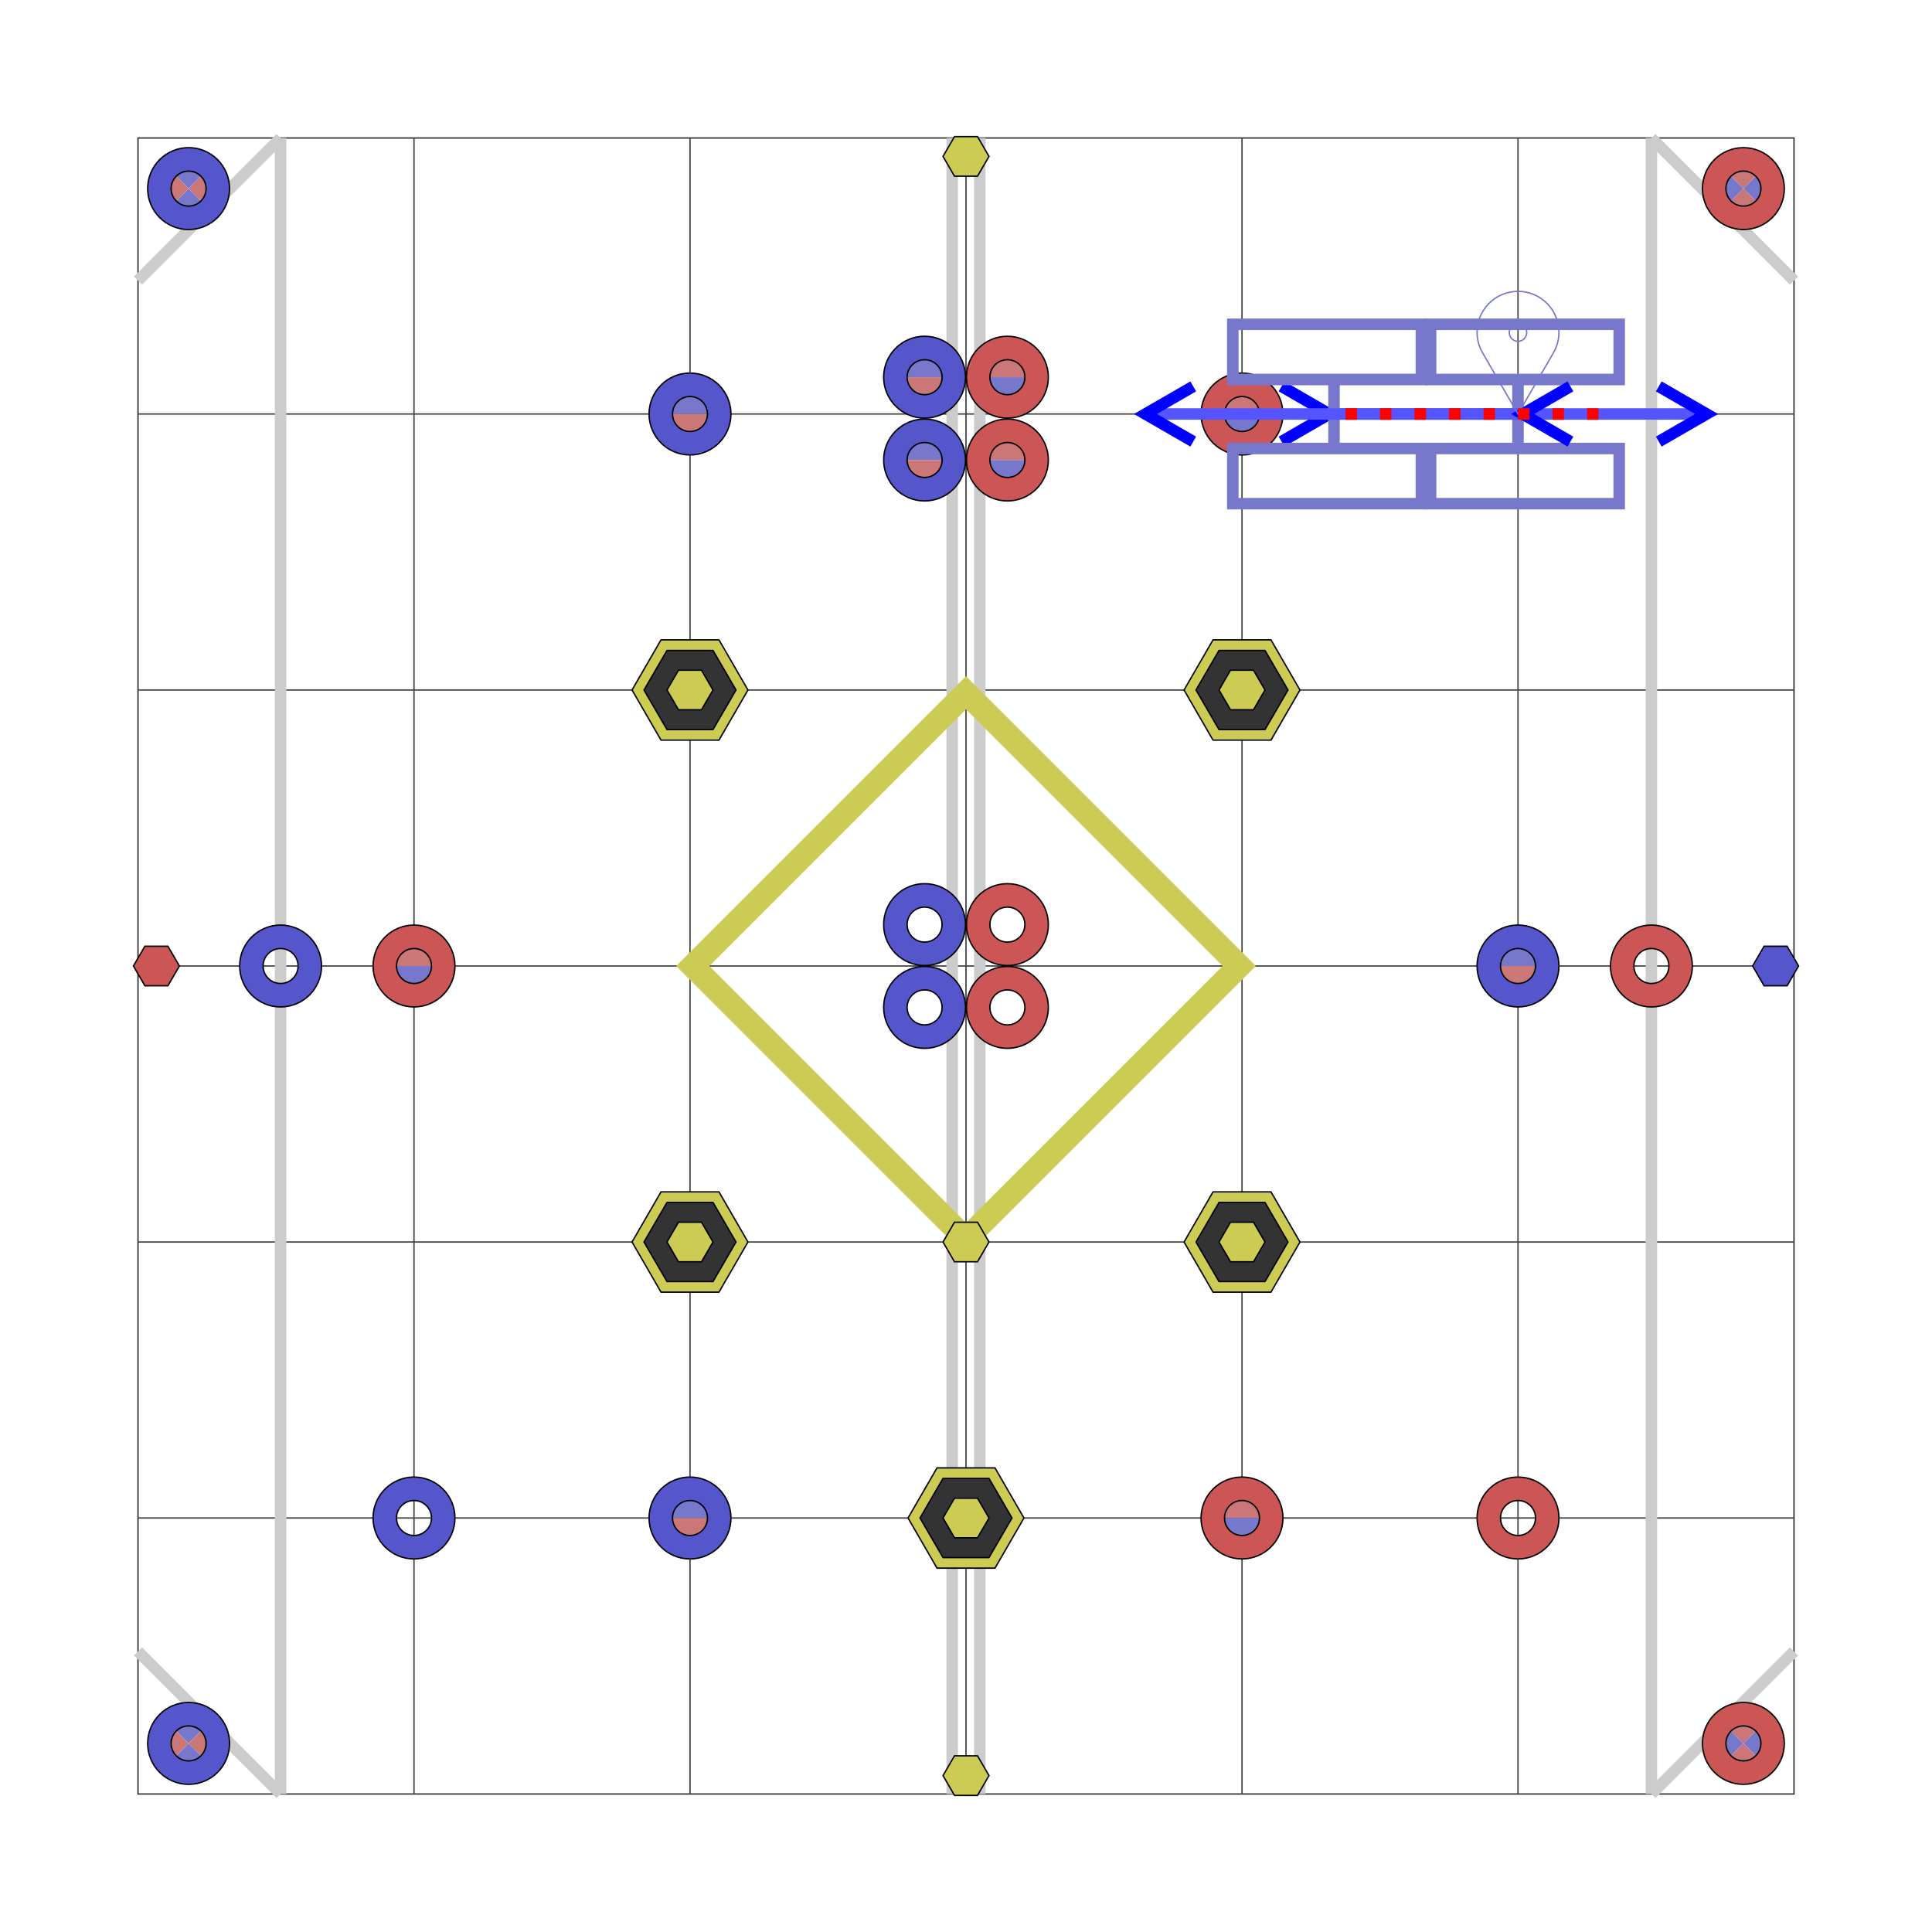
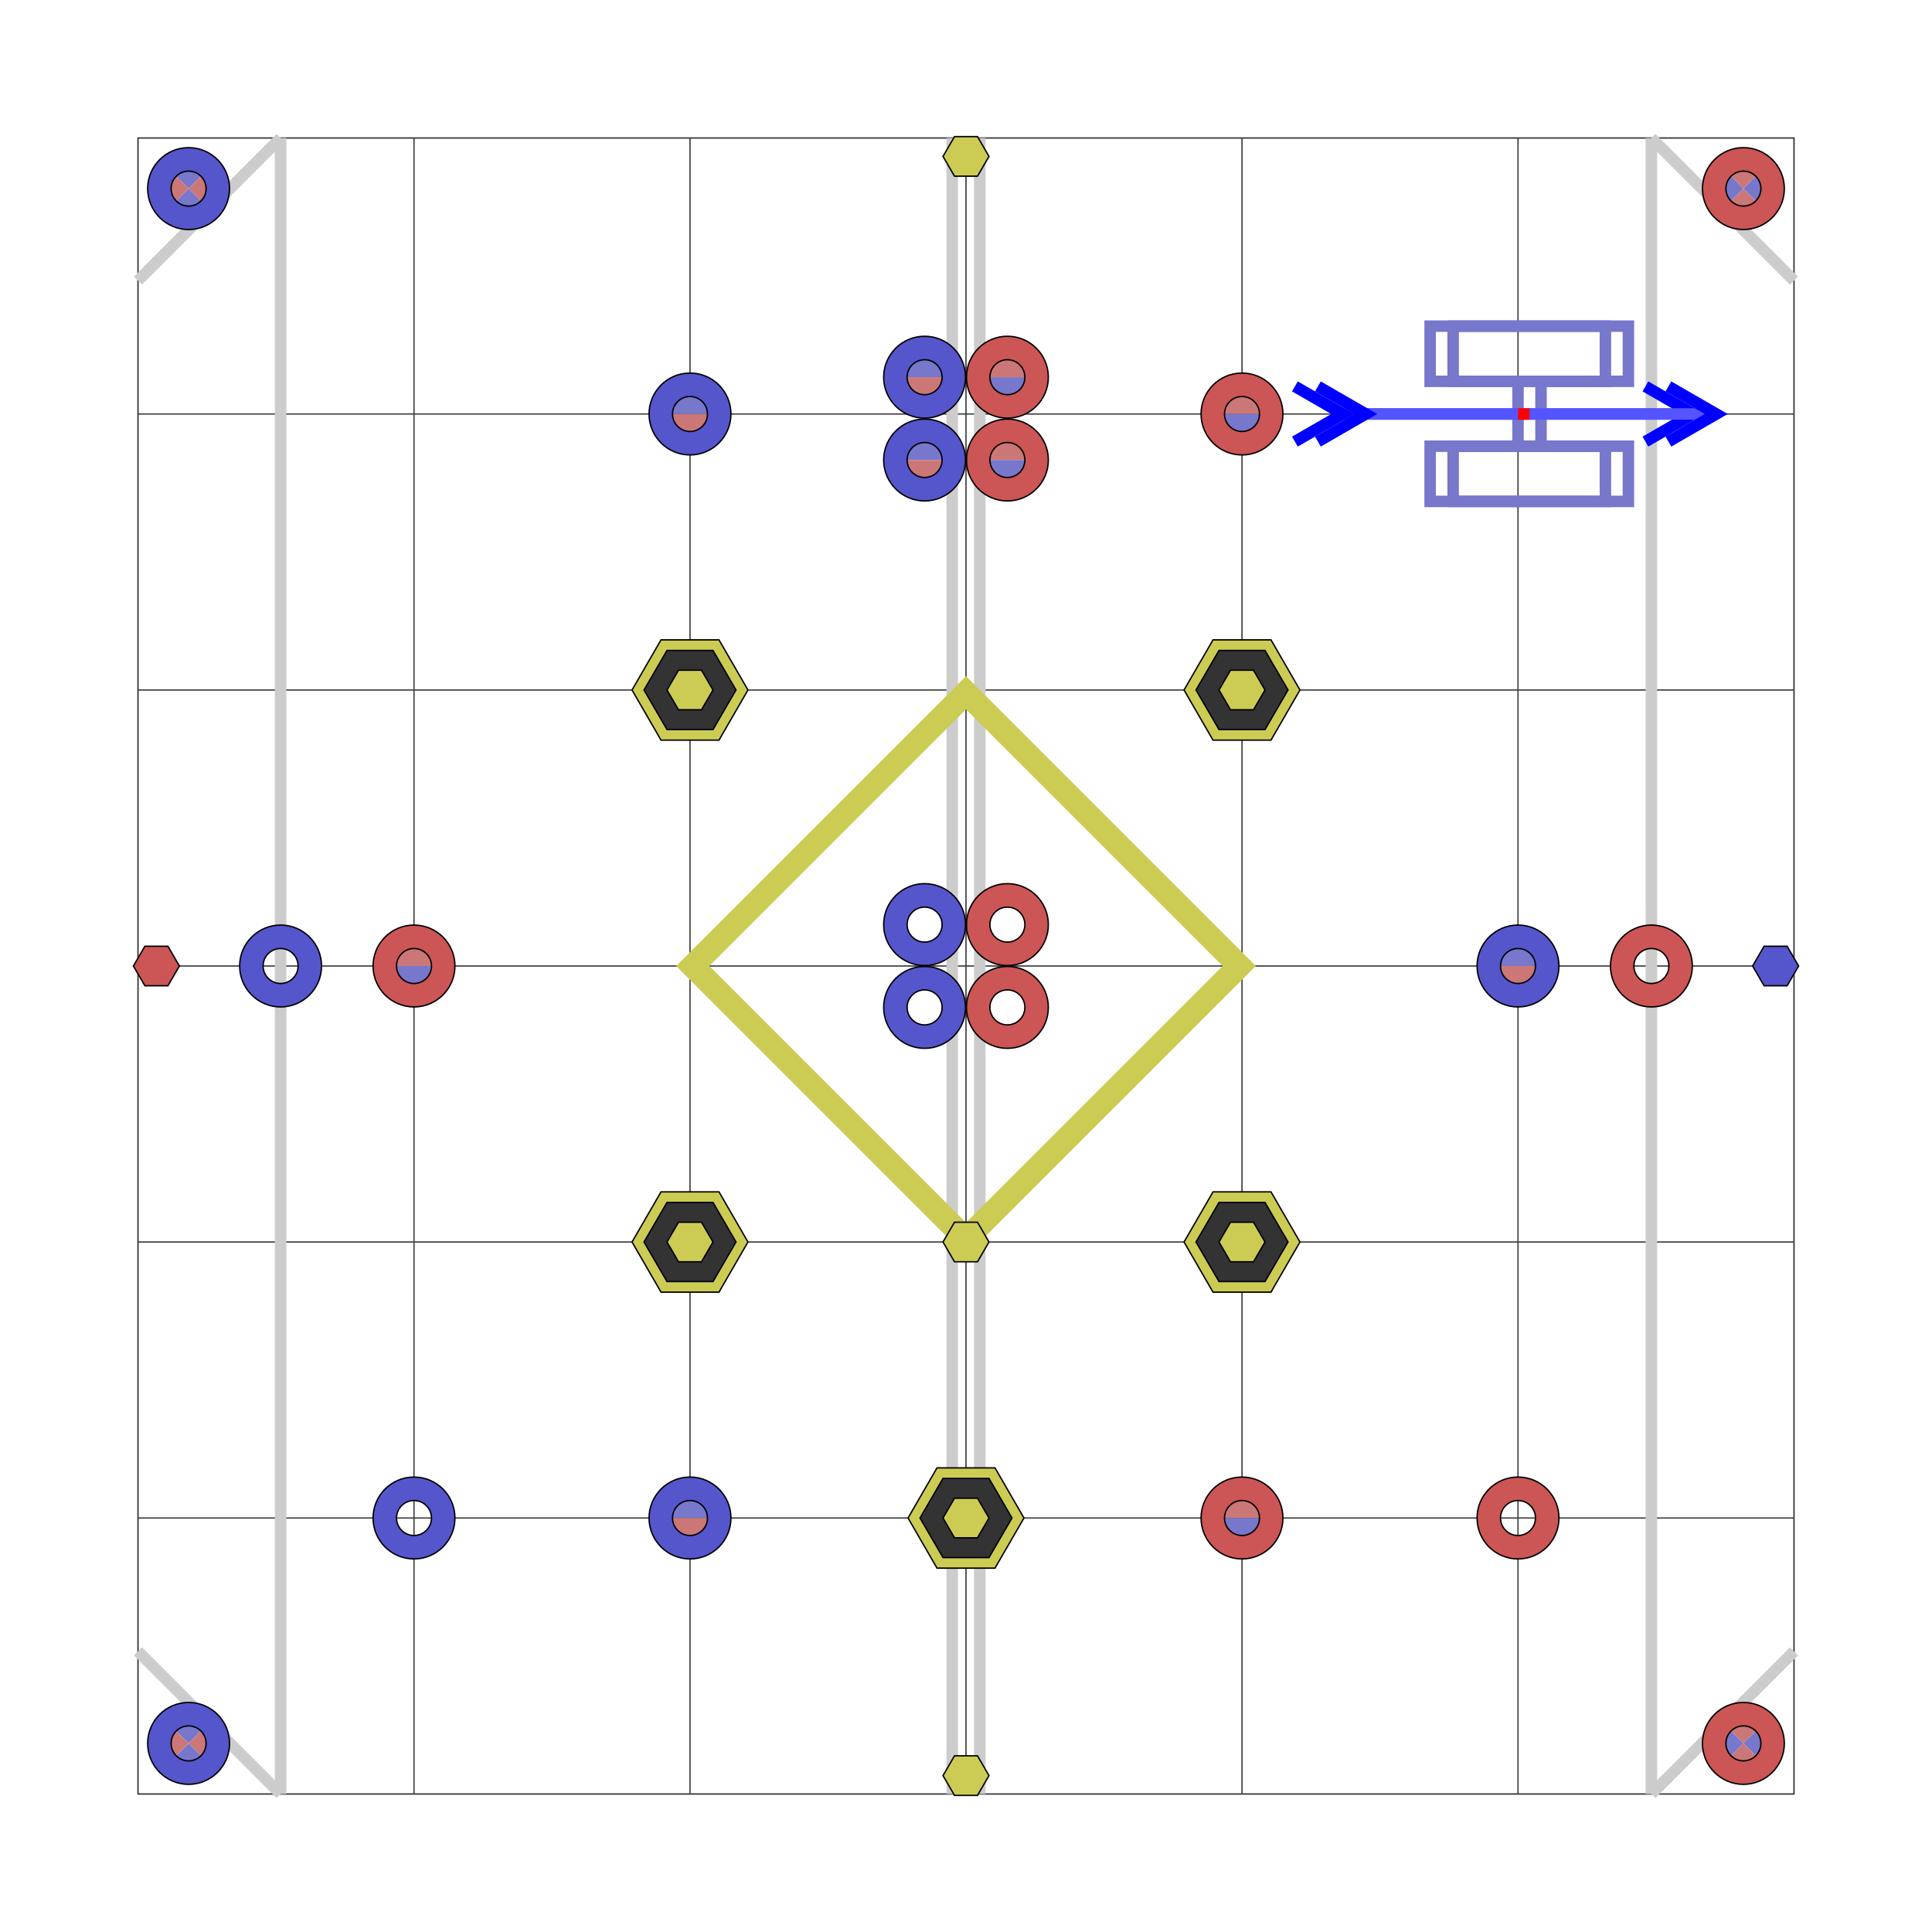
<svg xmlns="http://www.w3.org/2000/svg" version="1.1" width="600" height="600" viewBox="-2100 -2100 4200 4200">
  <g transform="scale(1, -1)">
    <rect x="-2100" y="-2100" width="4200" height="4200" fill="#ffffff" />
    <rect x="-1800" y="-1800" width="3600" height="3600" fill="none" stroke="#333333" stroke-width="3" />
    <line x1="-1800" y1="-1200" x2="1800" y2="-1200" stroke="#444444" stroke-width="3" />
    <line x1="-1800" y1="-600" x2="1800" y2="-600" stroke="#444444" stroke-width="3" />
    <line x1="-1800" y1="0" x2="1800" y2="0" stroke="#444444" stroke-width="3" />
    <line x1="-1800" y1="600" x2="1800" y2="600" stroke="#444444" stroke-width="3" />
    <line x1="-1800" y1="1200" x2="1800" y2="1200" stroke="#444444" stroke-width="3" />
    <line x1="-1200" y1="-1800" x2="-1200" y2="1800" stroke="#444444" stroke-width="3" />
    <line x1="-600" y1="-1800" x2="-600" y2="1800" stroke="#444444" stroke-width="3" />
    <line x1="0" y1="-1800" x2="0" y2="1800" stroke="#444444" stroke-width="3" />
    <line x1="600" y1="-1800" x2="600" y2="1800" stroke="#444444" stroke-width="3" />
    <line x1="1200" y1="-1800" x2="1200" y2="1800" stroke="#444444" stroke-width="3" />
    <line x1="-1490" y1="-1800" x2="-1490" y2="1800" stroke="#cccccc" stroke-width="25" />
    <line x1="-30" y1="-1800" x2="-30" y2="1800" stroke="#cccccc" stroke-width="25" />
    <line x1="30" y1="-1800" x2="30" y2="1800" stroke="#cccccc" stroke-width="25" />
    <line x1="1490" y1="-1800" x2="1490" y2="1800" stroke="#cccccc" stroke-width="25" />
    <line x1="-1800" y1="-1490" x2="-1490" y2="-1800" stroke="#cccccc" stroke-width="25" />
    <line x1="1800" y1="-1490" x2="1490" y2="-1800" stroke="#cccccc" stroke-width="25" />
    <line x1="-1800" y1="1490" x2="-1490" y2="1800" stroke="#cccccc" stroke-width="25" />
    <line x1="1800" y1="1490" x2="1490" y2="1800" stroke="#cccccc" stroke-width="25" />
    <rect x="-420" y="-420" width="840" height="840" transform="rotate(45)" stroke="#cccc55" fill="none" stroke-width="51" />
    <polygon points="-1710,0 -1735,43 -1785,43 -1810,0 -1785,-43 -1735,-43" fill="#cc5555" stroke="#000000" stroke-width="3" />
    <polygon points="1810,0 1785,43 1735,43 1710,0 1735,-43 1785,-43" fill="#5555cc" stroke="#000000" stroke-width="3" />
    <polygon points="50,1760 25,1803 -25,1803 -50,1760 -25,1717 25,1717" fill="#cccc55" stroke="#000000" stroke-width="3" />
    <polygon points="50,-600 25,-557 -25,-557 -50,-600 -25,-643 25,-643" fill="#cccc55" stroke="#000000" stroke-width="3" />
    <polygon points="50,-1760 25,-1717 -25,-1717 -50,-1760 -25,-1803 25,-1803" fill="#cccc55" stroke="#000000" stroke-width="3" />
    <polygon points="-474,600 -537,709 -663,709 -726,600 -663,491 -537,491" fill="#cccc55" stroke="#000000" stroke-width="3" />
    <polygon points="-500,600 -550,686 -650,686 -700,600 -650,514 -550,514" fill="#333333" stroke="#000000" stroke-width="3" />
    <polygon points="-550,600 -575,643 -625,643 -650,600 -625,557 -575,557" fill="#cccc55" stroke="#000000" stroke-width="3" />
    <polygon points="726,600 663,709 537,709 474,600 537,491 663,491" fill="#cccc55" stroke="#000000" stroke-width="3" />
    <polygon points="700,600 650,686 550,686 500,600 550,514 650,514" fill="#333333" stroke="#000000" stroke-width="3" />
    <polygon points="650,600 625,643 575,643 550,600 575,557 625,557" fill="#cccc55" stroke="#000000" stroke-width="3" />
    <polygon points="-474,-600 -537,-491 -663,-491 -726,-600 -663,-709 -537,-709" fill="#cccc55" stroke="#000000" stroke-width="3" />
    <polygon points="-500,-600 -550,-514 -650,-514 -700,-600 -650,-686 -550,-686" fill="#333333" stroke="#000000" stroke-width="3" />
    <polygon points="-550,-600 -575,-557 -625,-557 -650,-600 -625,-643 -575,-643" fill="#cccc55" stroke="#000000" stroke-width="3" />
    <polygon points="726,-600 663,-491 537,-491 474,-600 537,-709 663,-709" fill="#cccc55" stroke="#000000" stroke-width="3" />
    <polygon points="700,-600 650,-514 550,-514 500,-600 550,-686 650,-686" fill="#333333" stroke="#000000" stroke-width="3" />
    <polygon points="650,-600 625,-557 575,-557 550,-600 575,-643 625,-643" fill="#cccc55" stroke="#000000" stroke-width="3" />
    <polygon points="126,-1200 63,-1091 -63,-1091 -126,-1200 -63,-1309 63,-1309" fill="#cccc55" stroke="#000000" stroke-width="3" />
    <polygon points="100,-1200 50,-1114 -50,-1114 -100,-1200 -50,-1286 50,-1286" fill="#333333" stroke="#000000" stroke-width="3" />
    <polygon points="50,-1200 25,-1157 -25,-1157 -50,-1200 -25,-1243 25,-1243" fill="#cccc55" stroke="#000000" stroke-width="3" />
    <path d="M 1690,1690 l -63,63 a 89,89 0 0,0 126,0 z" fill="#cc7777" />
    <path d="M 1690,1690 l 63,63 a 89,89 0 0,0 0,-126 z" fill="#7777cc" />
    <path d="M 1690,1690 l 63,-63 a 89,89 0 0,0 -126,0 z" fill="#cc7777" />
    <path d="M 1690,1690 l -63,-63 a 89,89 0 0,0 0,126 z" fill="#7777cc" />
    <path d="M 1601,1690 a 89 89 0 0 0 178 0 a 89 89 0 0 0 -178 0 z m 51 0 a 38 38 0 0 0 76 0 a 38 38 0 0 0 -76 0 z" fill="#cc5555" stroke="#000000" stroke-width="3" fill-rule="evenodd" />
    <path d="M 1690,-1690 l -63,63 a 89,89 0 0,0 126,0 z" fill="#cc7777" />
    <path d="M 1690,-1690 l 63,63 a 89,89 0 0,0 0,-126 z" fill="#7777cc" />
    <path d="M 1690,-1690 l 63,-63 a 89,89 0 0,0 -126,0 z" fill="#cc7777" />
    <path d="M 1690,-1690 l -63,-63 a 89,89 0 0,0 0,126 z" fill="#7777cc" />
    <path d="M 1601,-1690 a 89 89 0 0 0 178 0 a 89 89 0 0 0 -178 0 z m 51 0 a 38 38 0 0 0 76 0 a 38 38 0 0 0 -76 0 z" fill="#cc5555" stroke="#000000" stroke-width="3" fill-rule="evenodd" />
    <path d="M -1690,1690 l -63,63 a 89,89 0 0,0 126,0 z" fill="#7777cc" />
    <path d="M -1690,1690 l 63,63 a 89,89 0 0,0 0,-126 z" fill="#cc7777" />
    <path d="M -1690,1690 l 63,-63 a 89,89 0 0,0 -126,0 z" fill="#7777cc" />
    <path d="M -1690,1690 l -63,-63 a 89,89 0 0,0 0,126 z" fill="#cc7777" />
    <path d="M -1779,1690 a 89 89 0 0 0 178 0 a 89 89 0 0 0 -178 0 z m 51 0 a 38 38 0 0 0 76 0 a 38 38 0 0 0 -76 0 z" fill="#5555cc" stroke="#000000" stroke-width="3" fill-rule="evenodd" />
    <path d="M -1690,-1690 l -63,63 a 89,89 0 0,0 126,0 z" fill="#7777cc" />
    <path d="M -1690,-1690 l 63,63 a 89,89 0 0,0 0,-126 z" fill="#cc7777" />
    <path d="M -1690,-1690 l 63,-63 a 89,89 0 0,0 -126,0 z" fill="#7777cc" />
    <path d="M -1690,-1690 l -63,-63 a 89,89 0 0,0 0,126 z" fill="#cc7777" />
    <path d="M -1779,-1690 a 89 89 0 0 0 178 0 a 89 89 0 0 0 -178 0 z m 51 0 a 38 38 0 0 0 76 0 a 38 38 0 0 0 -76 0 z" fill="#5555cc" stroke="#000000" stroke-width="3" fill-rule="evenodd" />
    <path d="M 1,1280 a 89,89 0 1,0 178,0" fill="#cc7777" />
    <path d="M 1,1280 a 89,89 0 1,1 178,0" fill="#7777cc" />
    <path d="M 1,1280 a 89 89 0 0 0 178 0 a 89 89 0 0 0 -178 0 z m 51 0 a 38 38 0 0 0 76 0 a 38 38 0 0 0 -76 0 z" fill="#cc5555" stroke="#000000" stroke-width="3" fill-rule="evenodd" />
    <path d="M 511,1200 a 89,89 0 1,0 178,0" fill="#cc7777" />
    <path d="M 511,1200 a 89,89 0 1,1 178,0" fill="#7777cc" />
    <path d="M 511,1200 a 89 89 0 0 0 178 0 a 89 89 0 0 0 -178 0 z m 51 0 a 38 38 0 0 0 76 0 a 38 38 0 0 0 -76 0 z" fill="#cc5555" stroke="#000000" stroke-width="3" fill-rule="evenodd" />
    <path d="M 1,1100 a 89,89 0 1,0 178,0" fill="#cc7777" />
    <path d="M 1,1100 a 89,89 0 1,1 178,0" fill="#7777cc" />
    <path d="M 1,1100 a 89 89 0 0 0 178 0 a 89 89 0 0 0 -178 0 z m 51 0 a 38 38 0 0 0 76 0 a 38 38 0 0 0 -76 0 z" fill="#cc5555" stroke="#000000" stroke-width="3" fill-rule="evenodd" />
    <path d="M -1289,0 a 89,89 0 1,0 178,0" fill="#cc7777" />
    <path d="M -1289,0 a 89,89 0 1,1 178,0" fill="#7777cc" />
    <path d="M -1289,0 a 89 89 0 0 0 178 0 a 89 89 0 0 0 -178 0 z m 51 0 a 38 38 0 0 0 76 0 a 38 38 0 0 0 -76 0 z" fill="#cc5555" stroke="#000000" stroke-width="3" fill-rule="evenodd" />
    <path d="M 511,-1200 a 89,89 0 1,0 178,0" fill="#cc7777" />
    <path d="M 511,-1200 a 89,89 0 1,1 178,0" fill="#7777cc" />
    <path d="M 511,-1200 a 89 89 0 0 0 178 0 a 89 89 0 0 0 -178 0 z m 51 0 a 38 38 0 0 0 76 0 a 38 38 0 0 0 -76 0 z" fill="#cc5555" stroke="#000000" stroke-width="3" fill-rule="evenodd" />
    <path d="M -179,1280 a 89,89 0 1,0 178,0" fill="#7777cc" />
    <path d="M -179,1280 a 89,89 0 1,1 178,0" fill="#cc7777" />
    <path d="M -179,1280 a 89 89 0 0 0 178 0 a 89 89 0 0 0 -178 0 z m 51 0 a 38 38 0 0 0 76 0 a 38 38 0 0 0 -76 0 z" fill="#5555cc" stroke="#000000" stroke-width="3" fill-rule="evenodd" />
    <path d="M -689,1200 a 89,89 0 1,0 178,0" fill="#7777cc" />
    <path d="M -689,1200 a 89,89 0 1,1 178,0" fill="#cc7777" />
    <path d="M -689,1200 a 89 89 0 0 0 178 0 a 89 89 0 0 0 -178 0 z m 51 0 a 38 38 0 0 0 76 0 a 38 38 0 0 0 -76 0 z" fill="#5555cc" stroke="#000000" stroke-width="3" fill-rule="evenodd" />
    <path d="M -179,1100 a 89,89 0 1,0 178,0" fill="#7777cc" />
    <path d="M -179,1100 a 89,89 0 1,1 178,0" fill="#cc7777" />
    <path d="M -179,1100 a 89 89 0 0 0 178 0 a 89 89 0 0 0 -178 0 z m 51 0 a 38 38 0 0 0 76 0 a 38 38 0 0 0 -76 0 z" fill="#5555cc" stroke="#000000" stroke-width="3" fill-rule="evenodd" />
    <path d="M 1111,0 a 89,89 0 1,0 178,0" fill="#7777cc" />
    <path d="M 1111,0 a 89,89 0 1,1 178,0" fill="#cc7777" />
    <path d="M 1111,0 a 89 89 0 0 0 178 0 a 89 89 0 0 0 -178 0 z m 51 0 a 38 38 0 0 0 76 0 a 38 38 0 0 0 -76 0 z" fill="#5555cc" stroke="#000000" stroke-width="3" fill-rule="evenodd" />
    <path d="M -689,-1200 a 89,89 0 1,0 178,0" fill="#7777cc" />
    <path d="M -689,-1200 a 89,89 0 1,1 178,0" fill="#cc7777" />
    <path d="M -689,-1200 a 89 89 0 0 0 178 0 a 89 89 0 0 0 -178 0 z m 51 0 a 38 38 0 0 0 76 0 a 38 38 0 0 0 -76 0 z" fill="#5555cc" stroke="#000000" stroke-width="3" fill-rule="evenodd" />
    <path d="M 1,90 a 89 89 0 0 0 178 0 a 89 89 0 0 0 -178 0 z m 51 0 a 38 38 0 0 0 76 0 a 38 38 0 0 0 -76 0 z" fill="#cc5555" stroke="#000000" stroke-width="3" fill-rule="evenodd" />
    <path d="M 1401,0 a 89 89 0 0 0 178 0 a 89 89 0 0 0 -178 0 z m 51 0 a 38 38 0 0 0 76 0 a 38 38 0 0 0 -76 0 z" fill="#cc5555" stroke="#000000" stroke-width="3" fill-rule="evenodd" />
    <path d="M 1,-90 a 89 89 0 0 0 178 0 a 89 89 0 0 0 -178 0 z m 51 0 a 38 38 0 0 0 76 0 a 38 38 0 0 0 -76 0 z" fill="#cc5555" stroke="#000000" stroke-width="3" fill-rule="evenodd" />
    <path d="M 1111,-1200 a 89 89 0 0 0 178 0 a 89 89 0 0 0 -178 0 z m 51 0 a 38 38 0 0 0 76 0 a 38 38 0 0 0 -76 0 z" fill="#cc5555" stroke="#000000" stroke-width="3" fill-rule="evenodd" />
    <path d="M -179,90 a 89 89 0 0 0 178 0 a 89 89 0 0 0 -178 0 z m 51 0 a 38 38 0 0 0 76 0 a 38 38 0 0 0 -76 0 z" fill="#5555cc" stroke="#000000" stroke-width="3" fill-rule="evenodd" />
    <path d="M -1579,0 a 89 89 0 0 0 178 0 a 89 89 0 0 0 -178 0 z m 51 0 a 38 38 0 0 0 76 0 a 38 38 0 0 0 -76 0 z" fill="#5555cc" stroke="#000000" stroke-width="3" fill-rule="evenodd" />
    <path d="M -179,-90 a 89 89 0 0 0 178 0 a 89 89 0 0 0 -178 0 z m 51 0 a 38 38 0 0 0 76 0 a 38 38 0 0 0 -76 0 z" fill="#5555cc" stroke="#000000" stroke-width="3" fill-rule="evenodd" />
    <path d="M -1289,-1200 a 89 89 0 0 0 178 0 a 89 89 0 0 0 -178 0 z m 51 0 a 38 38 0 0 0 76 0 a 38 38 0 0 0 -76 0 z" fill="#5555cc" stroke="#000000" stroke-width="3" fill-rule="evenodd" />
    <g transform="translate(1200 1200)  rotate(-90)">
-       <rect x="-195" y="-190" width="120" height="410" fill="none" stroke="#7777cc" stroke-width="25" />
-       <rect x="75" y="-190" width="120" height="410" fill="none" stroke="#7777cc" stroke-width="25" />
-       <line x1="-75" y1="0" x2="75" y2="0" stroke="#7777cc" stroke-width="25" />
-       <line x1="0" y1="-410" x2="0" y2="410" stroke="#5555ff" stroke-width="25" />
-       <polyline points="-60,306 0,410 60,306" fill="none" stroke="#0000ff" stroke-width="25" />
-       <polyline points="-60,-514 0,-410 60,-514" fill="none" stroke="#0000ff" stroke-width="25" />
+       <rect x="-191" y="-191" width="120" height="381" fill="none" stroke="#7777cc" stroke-width="25" />
+       <rect x="70" y="-191" width="120" height="381" fill="none" stroke="#7777cc" stroke-width="25" />
+       <line x1="-71" y1="0" x2="70" y2="0" stroke="#7777cc" stroke-width="25" />
+       <line x1="0" y1="-381" x2="0" y2="381" stroke="#5555ff" stroke-width="25" />
+       <polyline points="-60,277 0,381 60,277" fill="none" stroke="#0000ff" stroke-width="25" />
+       <polyline points="-60,-485 0,-381 60,-485" fill="none" stroke="#0000ff" stroke-width="25" />
    </g>
-     <g transform="translate(800 1200)  rotate(-270)">
-       <rect x="-195" y="-190" width="120" height="410" fill="none" stroke="#7777cc" stroke-width="25" />
-       <rect x="75" y="-190" width="120" height="410" fill="none" stroke="#7777cc" stroke-width="25" />
-       <line x1="-75" y1="0" x2="75" y2="0" stroke="#7777cc" stroke-width="25" />
-       <line x1="0" y1="-410" x2="0" y2="410" stroke="#5555ff" stroke-width="25" />
-       <polyline points="-60,306 0,410 60,306" fill="none" stroke="#0000ff" stroke-width="25" />
-       <polyline points="-60,-514 0,-410 60,-514" fill="none" stroke="#0000ff" stroke-width="25" />
+     <g transform="translate(1250 1200)  rotate(-90)">
+       <rect x="-191" y="-191" width="120" height="381" fill="none" stroke="#7777cc" stroke-width="25" />
+       <rect x="70" y="-191" width="120" height="381" fill="none" stroke="#7777cc" stroke-width="25" />
+       <line x1="-71" y1="0" x2="70" y2="0" stroke="#7777cc" stroke-width="25" />
+       <line x1="0" y1="-381" x2="0" y2="381" stroke="#5555ff" stroke-width="25" />
+       <polyline points="-60,277 0,381 60,277" fill="none" stroke="#0000ff" stroke-width="25" />
+       <polyline points="-60,-485 0,-381 60,-485" fill="none" stroke="#0000ff" stroke-width="25" />
    </g>
-     <path d="M 1200,1200 l -77 133 a 89 89 0 1 0 154 0 z m -19 177 a 19 19 0 0 0 38 0 a 19 19 0 0 0 -38 0 z" fill="none" stroke="#7777cc" stroke-width="3" fill-rule="evenodd" />
-     <polyline points="1200,1200 1400,1200 1200,1200 800,1200" fill="none" stroke="#ff0000" stroke-width="25" stroke-dasharray="25,50" stroke-linejoin="round" stroke-dashoffset="0">
+     <polyline points="1200,1200 1250,1200" fill="none" stroke="#ff0000" stroke-width="25" stroke-dasharray="25,50" stroke-linejoin="round" stroke-dashoffset="0">
      <animate attributeName="stroke-dashoffset" values="75;0" dur="1000ms" repeatCount="indefinite" />
    </polyline>
  </g>
</svg>
